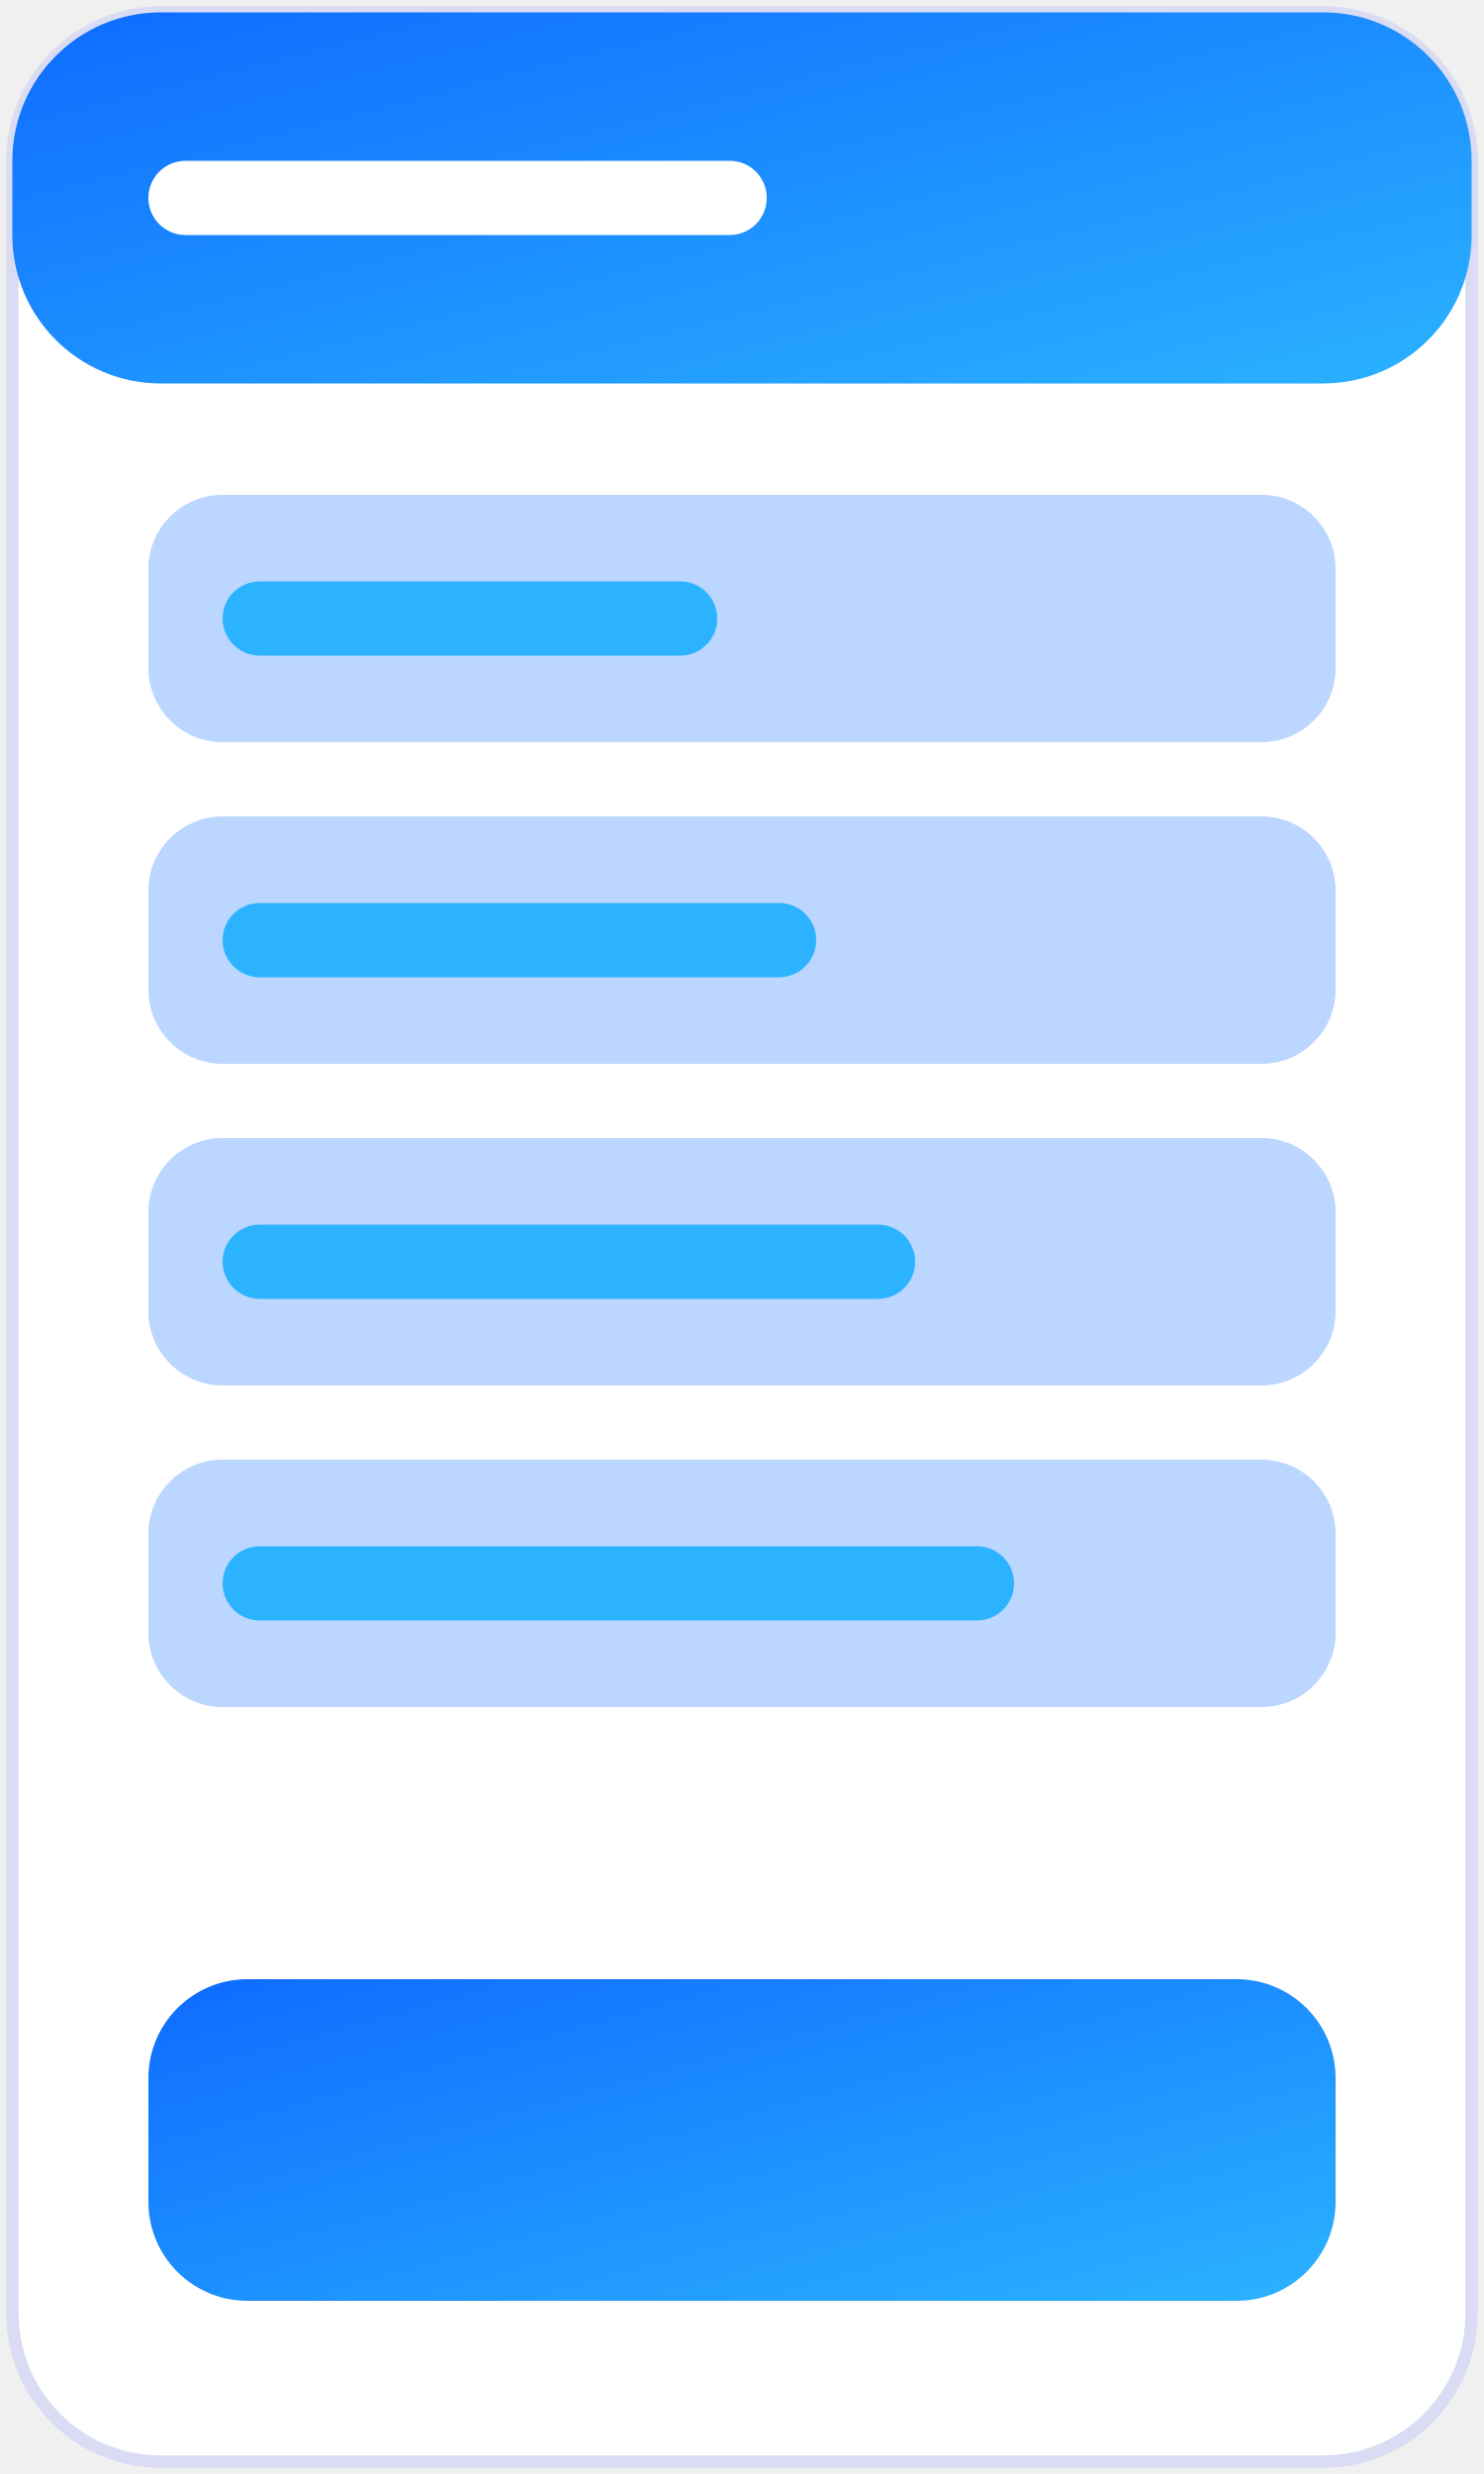
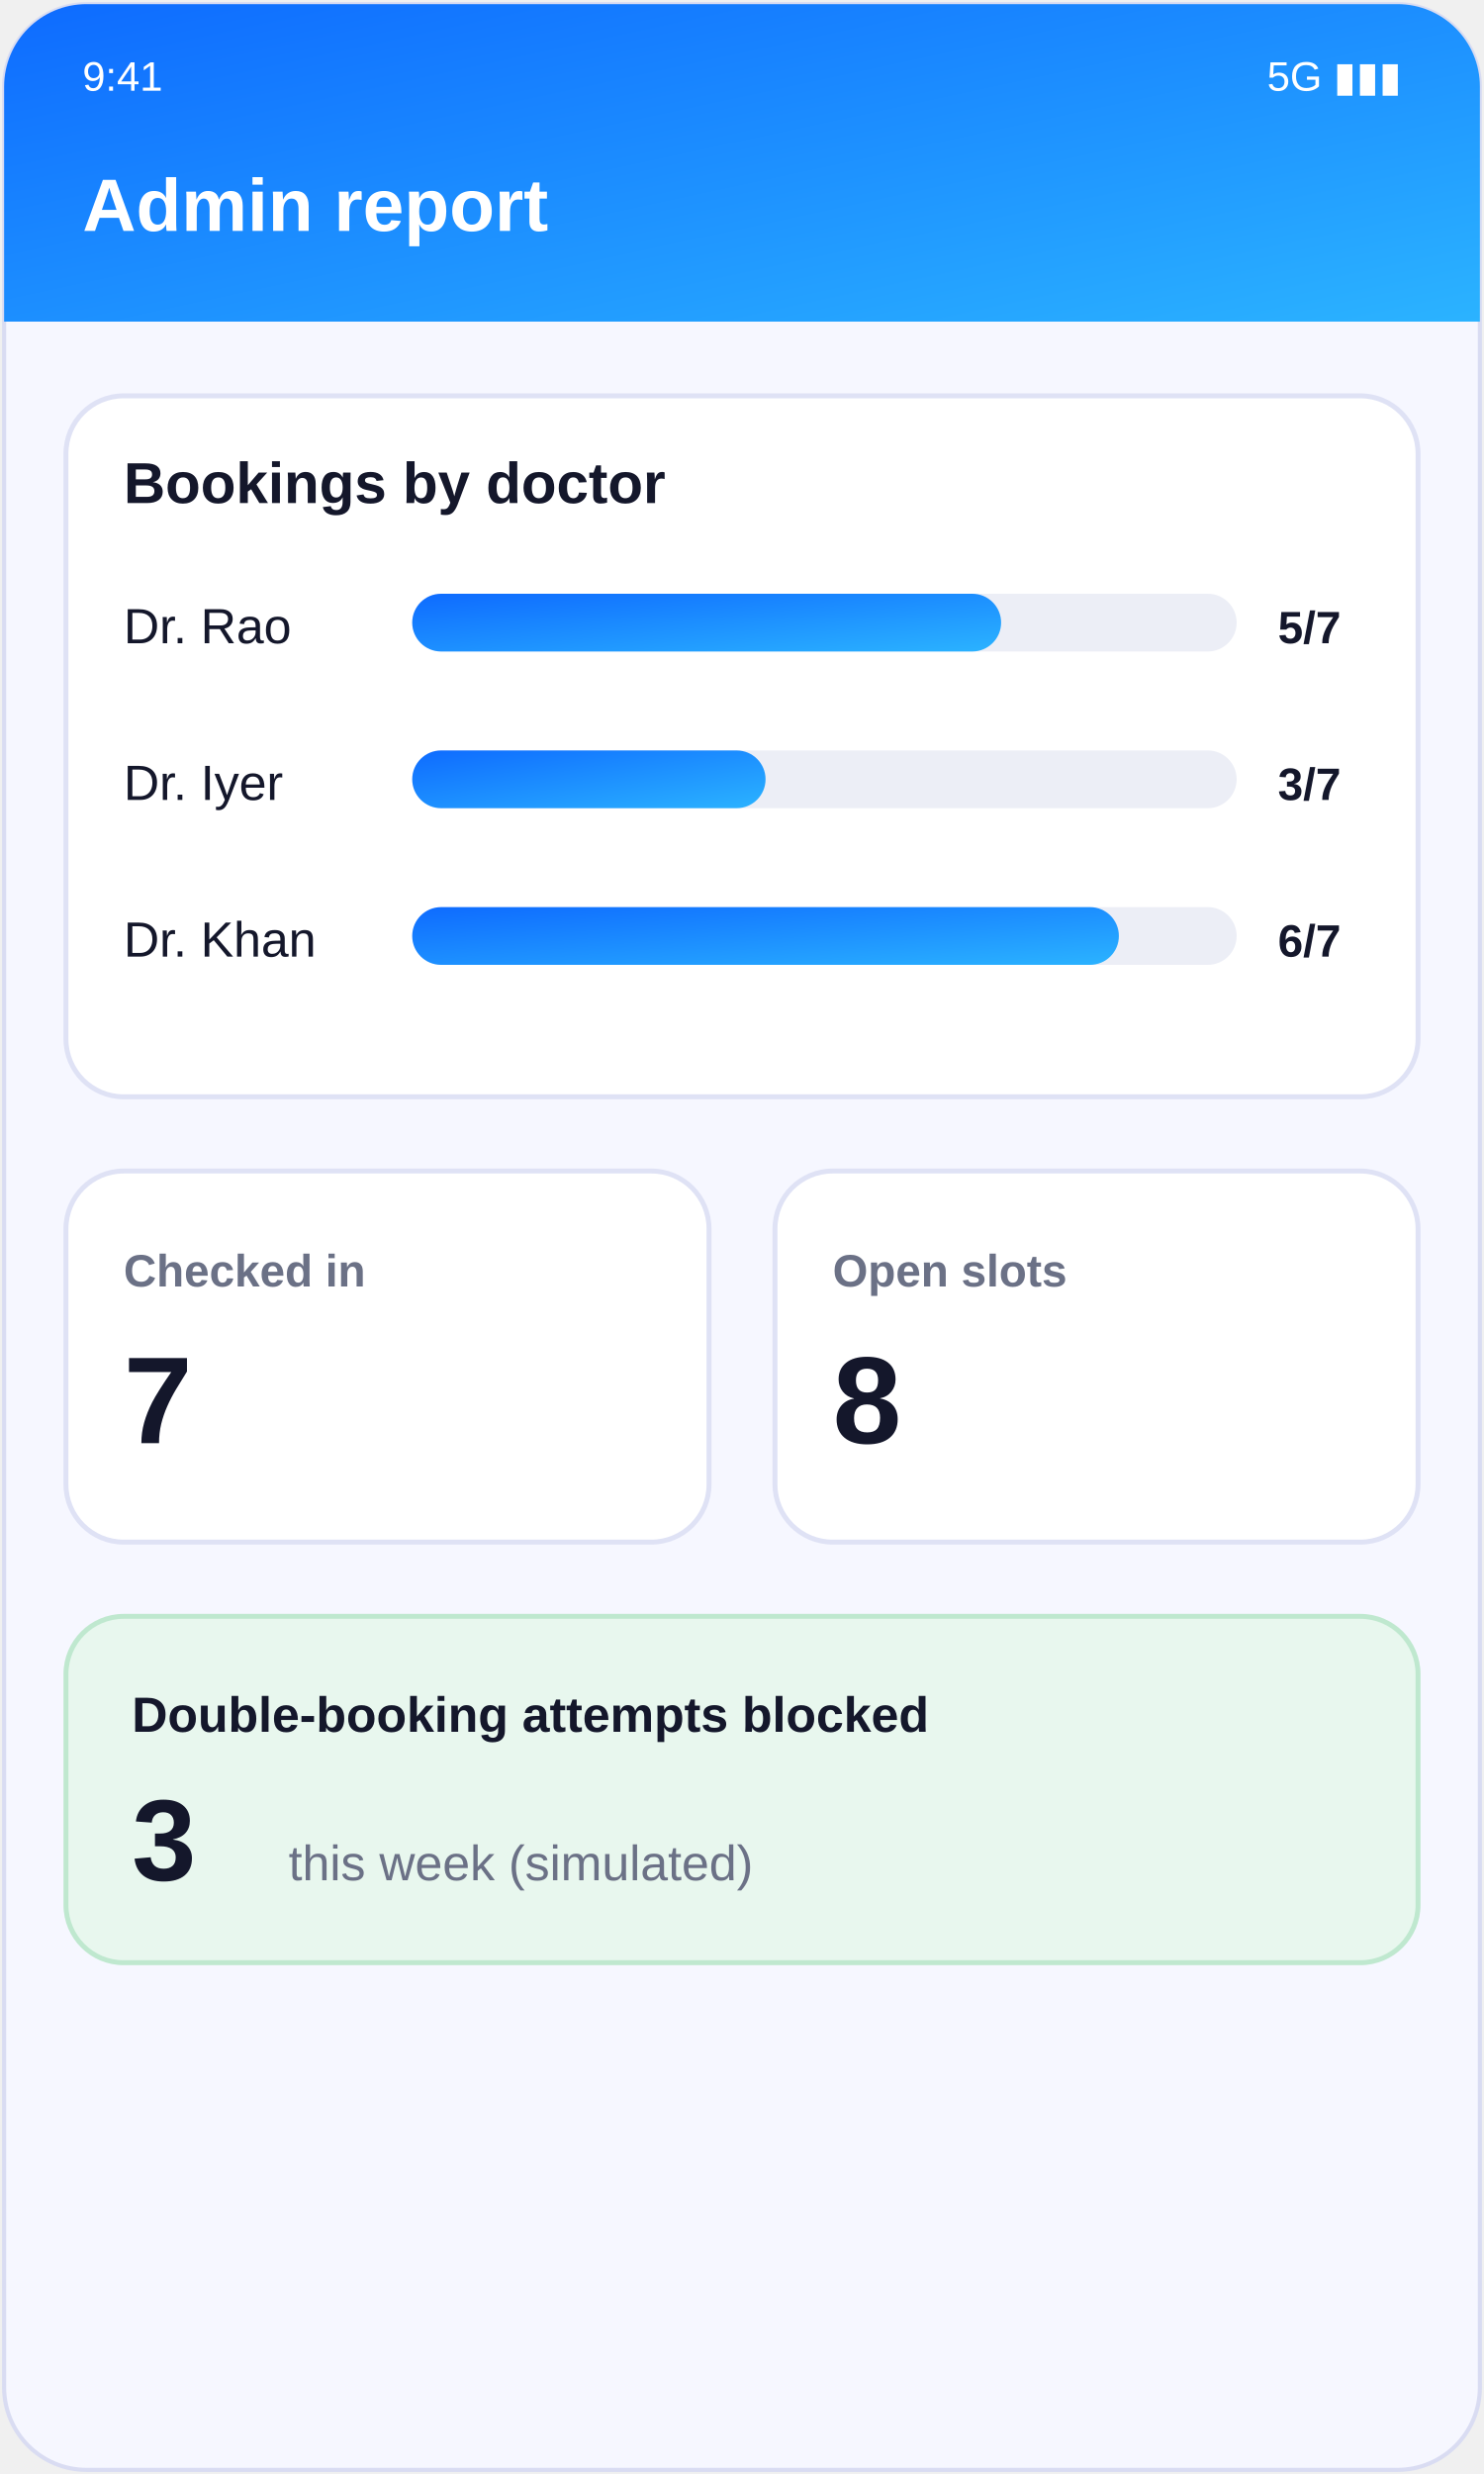
- <svg xmlns="http://www.w3.org/2000/svg" font-family="Arial, Helvetica, sans-serif" viewBox="0 0 120 200" role="img" aria-label="High-fidelity: Admin report" style="width:100%;height:auto">
+ <svg xmlns="http://www.w3.org/2000/svg" viewBox="0 0 360 600" font-family="Arial, Helvetica, sans-serif" role="img" aria-label="Admin report high-fidelity">
  <defs>
-     <linearGradient id="wmedicare21" x1="0" y1="0" x2="1" y2="1">
+     <linearGradient id="g" x1="0" y1="0" x2="1" y2="1">
      <stop offset="0" stop-color="#0e6bff" />
      <stop offset="1" stop-color="#2bb3ff" />
    </linearGradient>
+     <linearGradient id="gl" x1="0" y1="0" x2="1" y2="1">
+       <stop offset="0" stop-color="#0e6bff" stop-opacity=".28" />
+       <stop offset="1" stop-color="#2bb3ff" stop-opacity=".18" />
+     </linearGradient>
  </defs>
-   <rect x="1" y="1" width="118" height="198" rx="12" fill="#fff" stroke="#d9dcf2" />
-   <rect x="1" y="1" width="118" height="30" rx="12" fill="url(#wmedicare21)" />
-   <rect x="12" y="13" width="50" height="6" rx="3" fill="#fff" />
-   <rect x="12" y="40" width="96" height="20" rx="6" fill="#0e6bff" fill-opacity=".28" />
-   <rect x="18" y="47" width="40" height="6" rx="3" fill="#2bb3ff" />
-   <rect x="12" y="66" width="96" height="20" rx="6" fill="#0e6bff" fill-opacity=".28" />
-   <rect x="18" y="73" width="48" height="6" rx="3" fill="#2bb3ff" />
-   <rect x="12" y="92" width="96" height="20" rx="6" fill="#0e6bff" fill-opacity=".28" />
-   <rect x="18" y="99" width="56" height="6" rx="3" fill="#2bb3ff" />
-   <rect x="12" y="118" width="96" height="20" rx="6" fill="#0e6bff" fill-opacity=".28" />
-   <rect x="18" y="125" width="64" height="6" rx="3" fill="#2bb3ff" />
-   <rect x="12" y="160" width="96" height="26" rx="8" fill="url(#wmedicare21)" />
+   <rect x="1" y="1" width="358" height="598" rx="20" fill="#f6f7ff" stroke="#d9dcf2" stroke-width="1" />
+   <g>
+     <path d="M1 21 a20 20 0 0 1 20 -20 h318 a20 20 0 0 1 20 20 v57 h-358z" fill="url(#g)" />
+     <text x="20" y="22" font-size="10" fill="#fff">9:41</text>
+     <text x="340" y="22" font-size="10" fill="#fff" text-anchor="end">5G ▮▮▮</text>
+     <text x="20" y="56" font-size="18" font-weight="700" fill="#fff">Admin report</text>
+     <rect x="16" y="96" width="328" height="170" rx="14" fill="#fff" stroke="#dfe2f5" stroke-width="1.2" />
+     <text x="30" y="122" font-size="14" font-weight="700" fill="#14172b">Bookings by doctor</text>
+     <text x="30" y="156" font-size="12" font-weight="400" fill="#14172b">Dr. Rao</text>
+     <rect x="100" y="144" width="200" height="14" rx="7" fill="#eceef6" />
+     <rect x="100" y="144" width="142.857" height="14" rx="7" fill="url(#g)" />
+     <text x="310" y="156" font-size="11" font-weight="600" fill="#14172b">5/7</text>
+     <text x="30" y="194" font-size="12" font-weight="400" fill="#14172b">Dr. Iyer</text>
+     <rect x="100" y="182" width="200" height="14" rx="7" fill="#eceef6" />
+     <rect x="100" y="182" width="85.714" height="14" rx="7" fill="url(#g)" />
+     <text x="310" y="194" font-size="11" font-weight="600" fill="#14172b">3/7</text>
+     <text x="30" y="232" font-size="12" font-weight="400" fill="#14172b">Dr. Khan</text>
+     <rect x="100" y="220" width="200" height="14" rx="7" fill="#eceef6" />
+     <rect x="100" y="220" width="171.429" height="14" rx="7" fill="url(#g)" />
+     <text x="310" y="232" font-size="11" font-weight="600" fill="#14172b">6/7</text>
+     <rect x="16" y="284" width="156" height="90" rx="14" fill="#fff" stroke="#dfe2f5" stroke-width="1.2" />
+     <text x="30" y="312" font-size="11" font-weight="600" fill="#6b7186">Checked in</text>
+     <text x="30" y="350" font-size="30" font-weight="700" fill="#14172b">7</text>
+     <rect x="188" y="284" width="156" height="90" rx="14" fill="#fff" stroke="#dfe2f5" stroke-width="1.2" />
+     <text x="202" y="312" font-size="11" font-weight="600" fill="#6b7186">Open slots</text>
+     <text x="202" y="350" font-size="30" font-weight="700" fill="#14172b">8</text>
+     <rect x="16" y="392" width="328" height="84" rx="14" fill="#e8f7ee" stroke="#bfe8cf" stroke-width="1.2" />
+     <text x="32" y="420" font-size="12" font-weight="600" fill="#14172b">Double-booking attempts blocked</text>
+     <text x="32" y="456" font-size="28" font-weight="700" fill="#14172b">3</text>
+     <text x="70" y="456" font-size="12" font-weight="400" fill="#6b7186">this week (simulated)</text>
+   </g>
</svg>
